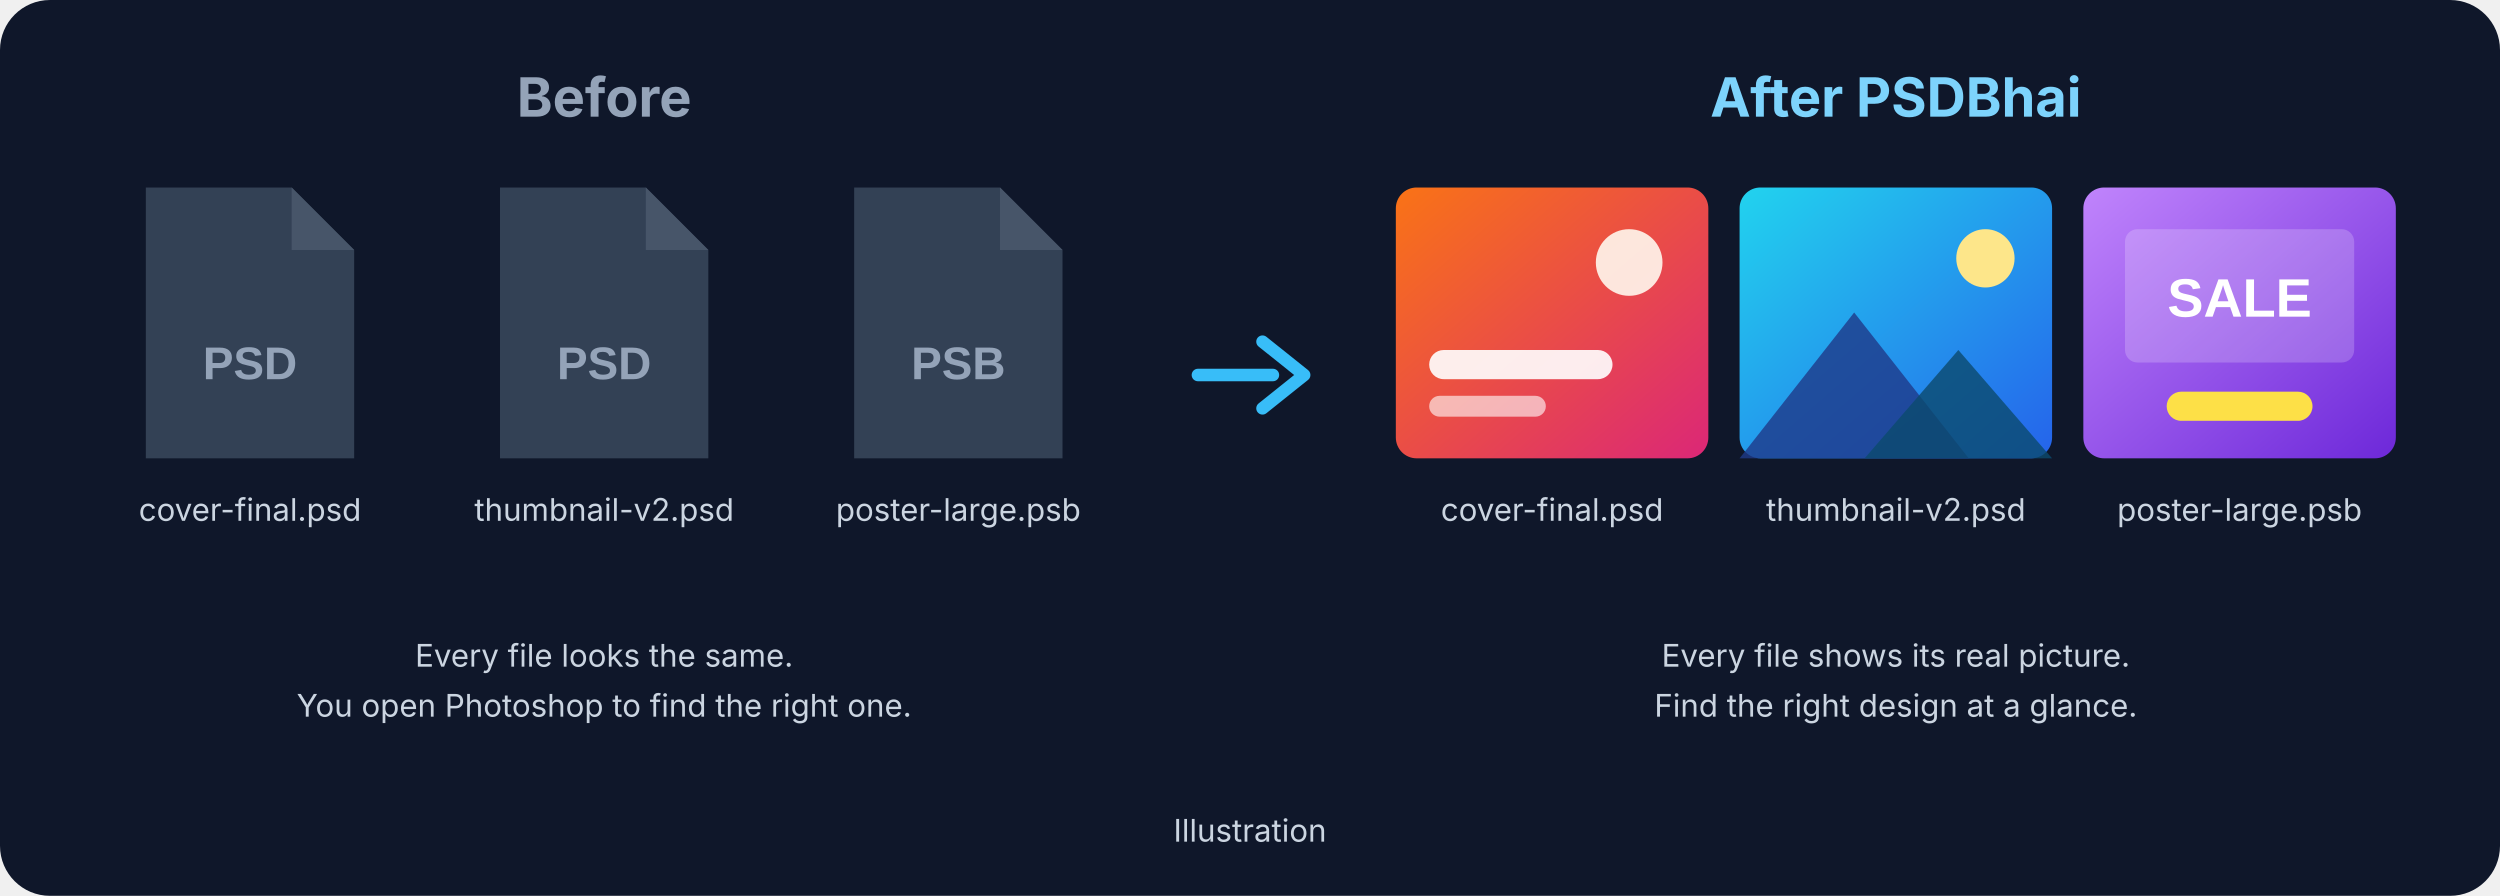
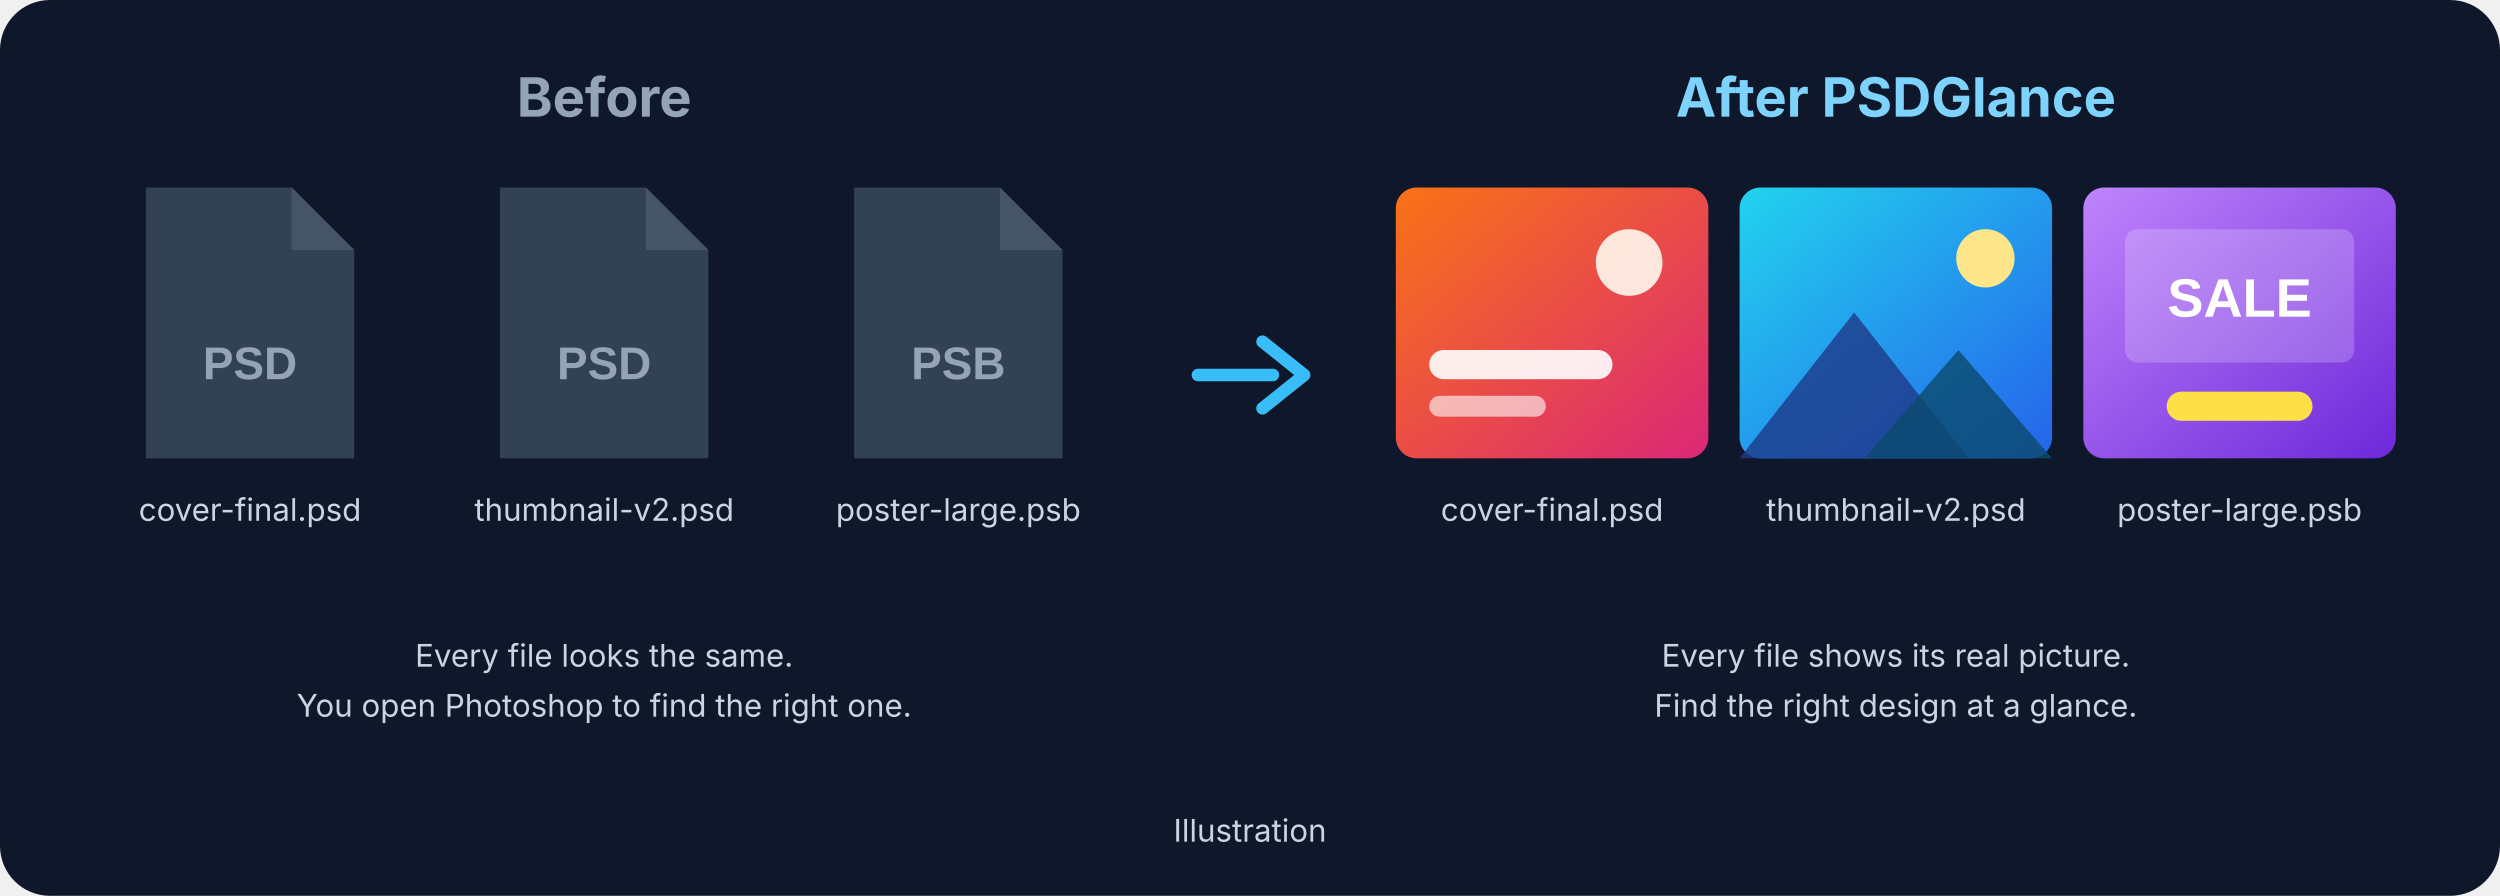
- <svg xmlns="http://www.w3.org/2000/svg" width="1200" height="430" viewBox="0 0 1200 430" role="img" aria-label="Before: every PSD shows the same icon. After PSDBhai: every PSD shows its real picture.">
+ <svg xmlns="http://www.w3.org/2000/svg" width="1200" height="430" viewBox="0 0 1200 430" role="img" aria-label="Before: every PSD shows the same icon. After PSDGlance: every PSD shows its real picture.">
  <defs>
    <linearGradient id="t1" x1="0" y1="0" x2="1" y2="1">
      <stop offset="0" stop-color="#F97316" />
      <stop offset="1" stop-color="#DB2777" />
    </linearGradient>
    <linearGradient id="t2" x1="0" y1="0" x2="1" y2="1">
      <stop offset="0" stop-color="#22D3EE" />
      <stop offset="1" stop-color="#2563EB" />
    </linearGradient>
    <linearGradient id="t3" x1="0" y1="0" x2="1" y2="1">
      <stop offset="0" stop-color="#A3E635" />
      <stop offset="1" stop-color="#059669" />
    </linearGradient>
    <linearGradient id="t4" x1="0" y1="0" x2="1" y2="1">
      <stop offset="0" stop-color="#FDE047" />
      <stop offset="1" stop-color="#F59E0B" />
    </linearGradient>
    <linearGradient id="t5" x1="0" y1="0" x2="1" y2="1">
      <stop offset="0" stop-color="#C084FC" />
      <stop offset="1" stop-color="#6D28D9" />
    </linearGradient>
    <linearGradient id="t6" x1="0" y1="0" x2="1" y2="1">
      <stop offset="0" stop-color="#FB7185" />
      <stop offset="1" stop-color="#7F1D1D" />
    </linearGradient>
  </defs>
  <style>
    .label { font-family: Segoe UI, Inter, Helvetica, Arial, sans-serif; font-size: 15px; fill: #CBD5E1; }
    .head { font-family: Segoe UI, Inter, Helvetica, Arial, sans-serif; font-size: 26px; font-weight: 700; }
  </style>
  <rect width="1200" height="430" rx="24" fill="#0F172A" />
  <text x="290" y="56" text-anchor="middle" class="head" fill="#94A3B8">Before</text>
  <g>
    <g transform="translate(70 90)">
      <path d="M0 0h70l30 30v100H0z" fill="#334155" />
      <path d="M70 0v30h30" fill="#475569" />
      <text x="50" y="92" text-anchor="middle" font-family="Segoe UI, Arial, sans-serif" font-size="22" font-weight="700" fill="#94A3B8">PSD</text>
    </g>
    <text x="120" y="250" text-anchor="middle" class="label">cover-final.psd</text>
    <g transform="translate(240 90)">
      <path d="M0 0h70l30 30v100H0z" fill="#334155" />
      <path d="M70 0v30h30" fill="#475569" />
      <text x="50" y="92" text-anchor="middle" font-family="Segoe UI, Arial, sans-serif" font-size="22" font-weight="700" fill="#94A3B8">PSD</text>
    </g>
    <text x="290" y="250" text-anchor="middle" class="label">thumbnail-v2.psd</text>
    <g transform="translate(410 90)">
      <path d="M0 0h70l30 30v100H0z" fill="#334155" />
      <path d="M70 0v30h30" fill="#475569" />
      <text x="50" y="92" text-anchor="middle" font-family="Segoe UI, Arial, sans-serif" font-size="22" font-weight="700" fill="#94A3B8">PSB</text>
    </g>
    <text x="460" y="250" text-anchor="middle" class="label">poster-large.psb</text>
    <text x="290" y="320" text-anchor="middle" class="label" fill="#94A3B8">Every file looks the same.</text>
    <text x="290" y="344" text-anchor="middle" class="label" fill="#94A3B8">You open Photoshop to find the right one.</text>
  </g>
  <path d="M575 180h36" stroke="#38BDF8" stroke-width="6" stroke-linecap="round" />
  <path d="M606 164l20 16-20 16" fill="none" stroke="#38BDF8" stroke-width="6" stroke-linecap="round" stroke-linejoin="round" />
-   <text x="910" y="56" text-anchor="middle" class="head" fill="#7DD3FC">After PSDBhai</text>
+   <text x="910" y="56" text-anchor="middle" class="head" fill="#7DD3FC">After PSDGlance</text>
  <g>
    <g transform="translate(670 90)">
      <rect width="150" height="130" rx="10" fill="url(#t1)" />
      <circle cx="112" cy="36" r="16" fill="#FFF7ED" fill-opacity="0.9" />
      <rect x="16" y="78" width="88" height="14" rx="7" fill="#FFFFFF" fill-opacity="0.9" />
      <rect x="16" y="100" width="56" height="10" rx="5" fill="#FFFFFF" fill-opacity="0.6" />
    </g>
    <text x="745" y="250" text-anchor="middle" class="label">cover-final.psd</text>
    <g transform="translate(835 90)">
      <rect width="150" height="130" rx="10" fill="url(#t2)" />
      <polygon points="0,130 55,60 110,130" fill="#1E3A8A" fill-opacity="0.8" />
      <polygon points="60,130 105,78 150,130 150,130" fill="#0C4A6E" fill-opacity="0.8" />
      <circle cx="118" cy="34" r="14" fill="#FDE68A" />
    </g>
    <text x="910" y="250" text-anchor="middle" class="label">thumbnail-v2.psd</text>
    <g transform="translate(1000 90)">
      <rect width="150" height="130" rx="10" fill="url(#t5)" />
      <rect x="20" y="20" width="110" height="64" rx="6" fill="#FFFFFF" fill-opacity="0.2" />
      <text x="75" y="62" text-anchor="middle" font-family="Segoe UI, Arial, sans-serif" font-size="26" font-weight="800" fill="#FFFFFF">SALE</text>
      <rect x="40" y="98" width="70" height="14" rx="7" fill="#FDE047" />
    </g>
    <text x="1075" y="250" text-anchor="middle" class="label">poster-large.psb</text>
    <text x="910" y="320" text-anchor="middle" class="label" fill="#E2E8F0">Every file shows its real picture.</text>
    <text x="910" y="344" text-anchor="middle" class="label" fill="#E2E8F0">Find the right design at a glance.</text>
  </g>
  <text x="600" y="404" text-anchor="middle" class="label" fill="#64748B">Illustration</text>
</svg>
